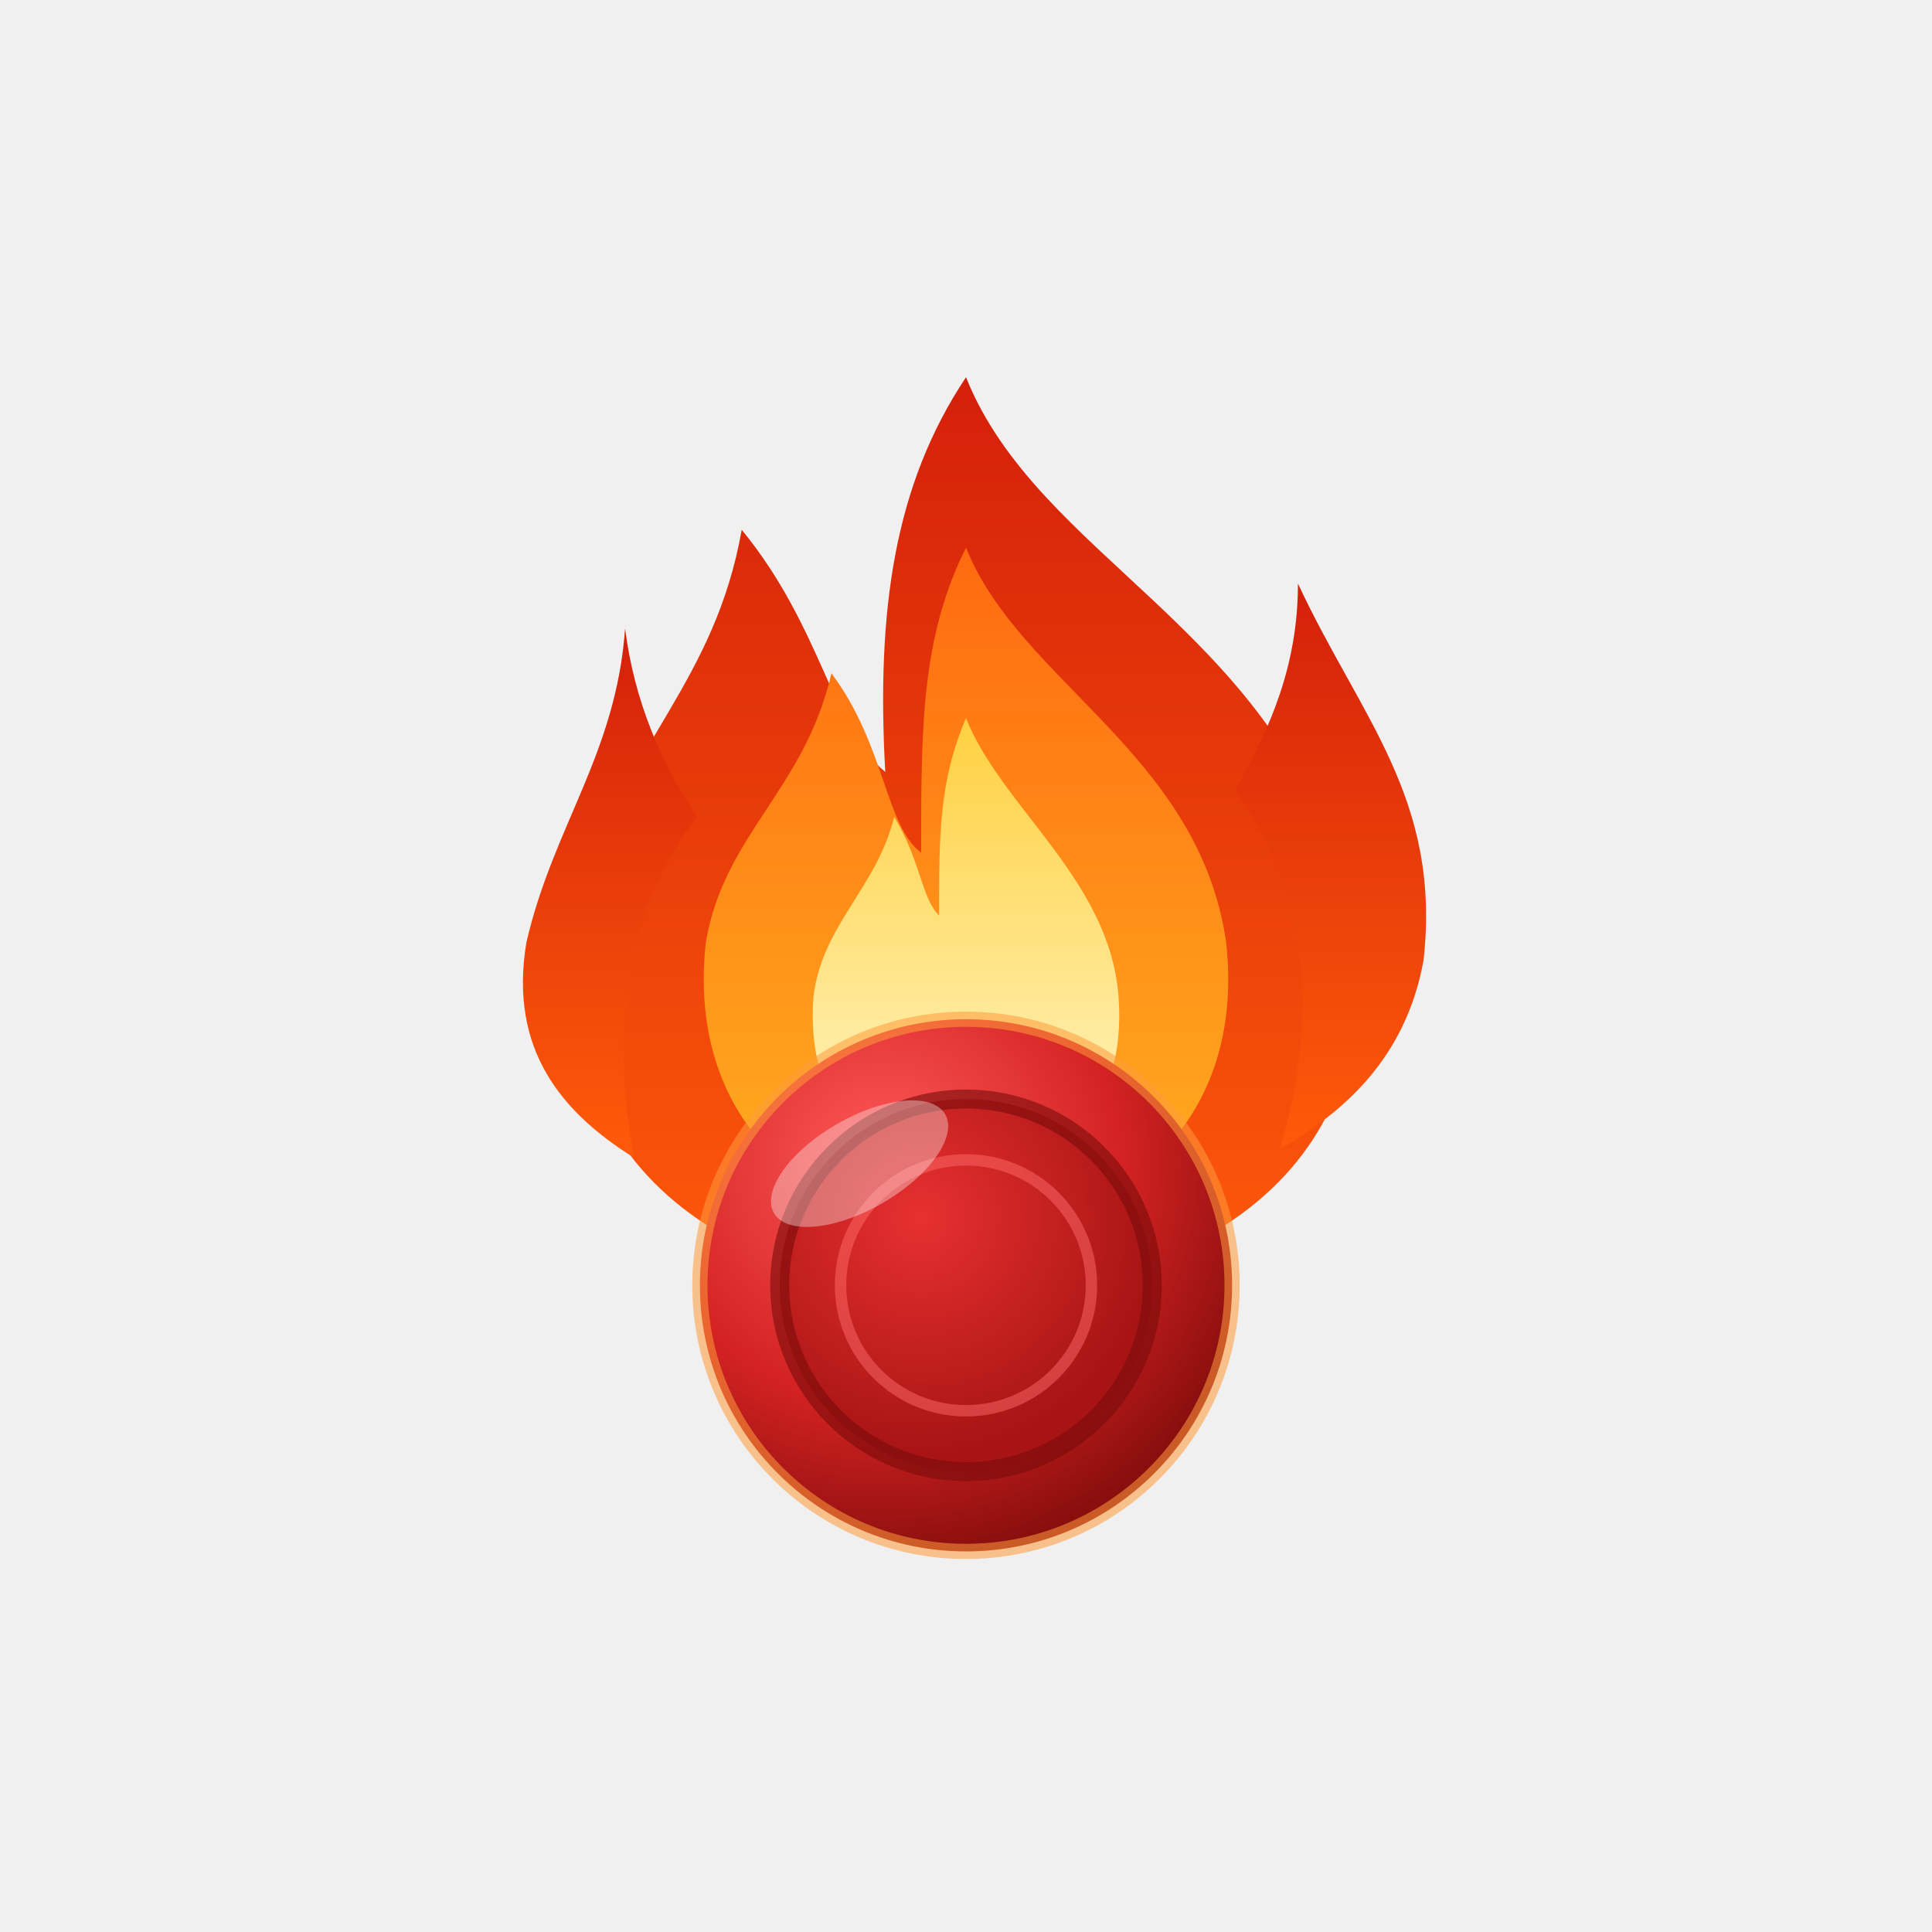
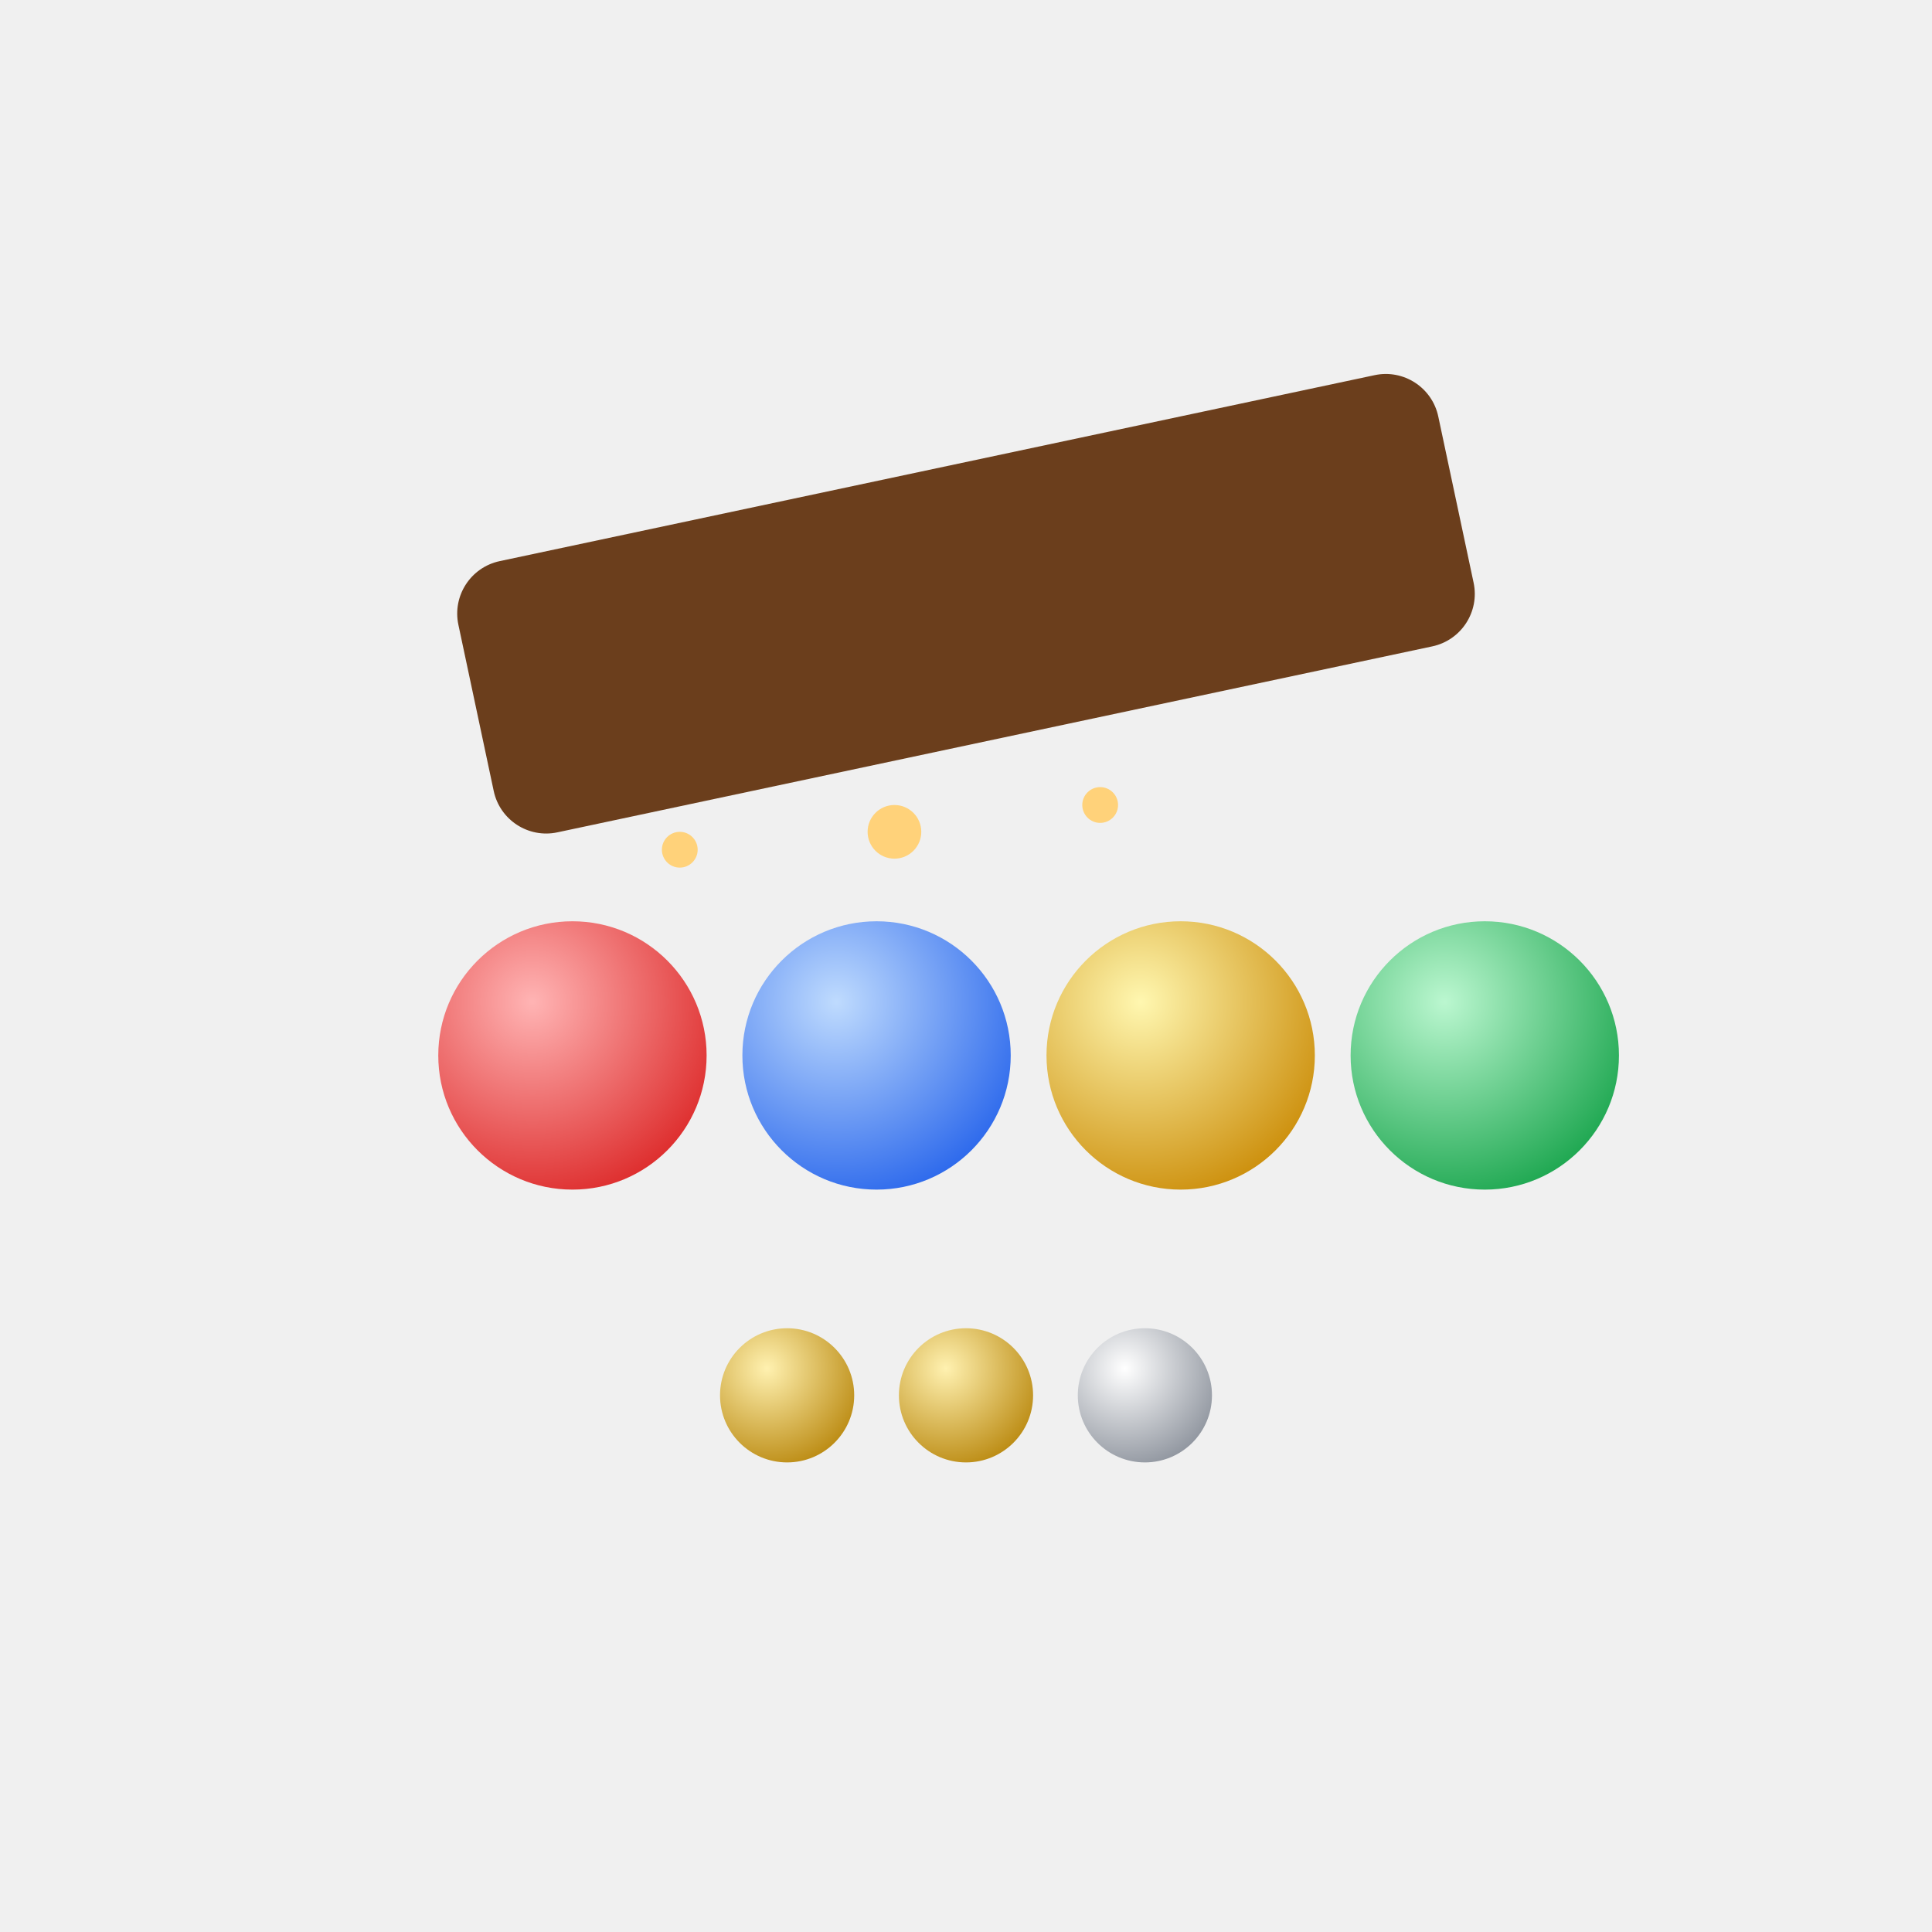
<svg xmlns="http://www.w3.org/2000/svg" width="432" height="432" viewBox="0 0 432 432">
  <defs>
-     <linearGradient id="flameOuter" x1="0" y1="1" x2="0" y2="0">
-       <stop offset="0" stop-color="#ff5a0a" />
-       <stop offset="1" stop-color="#d4200a" />
-     </linearGradient>
-     <linearGradient id="flameMid" x1="0" y1="1" x2="0" y2="0">
-       <stop offset="0" stop-color="#ffb020" />
-       <stop offset="1" stop-color="#ff6a10" />
-     </linearGradient>
-     <linearGradient id="flameCore" x1="0" y1="1" x2="0" y2="0">
-       <stop offset="0" stop-color="#fff6c8" />
-       <stop offset="1" stop-color="#ffd040" />
-     </linearGradient>
-     <radialGradient id="disc" cx="194" cy="252" r="105" gradientUnits="userSpaceOnUse">
-       <stop offset="0" stop-color="#ff5a5a" />
-       <stop offset="0.6" stop-color="#d42222" />
-       <stop offset="1" stop-color="#8a0e0e" />
+     <radialGradient id="r" cx="0.35" cy="0.3" r="0.8">
+       <stop offset="0" stop-color="#ffb4b4" />
+       <stop offset="1" stop-color="#dc2626" />
    </radialGradient>
-     <radialGradient id="face" cx="204" cy="266" r="62" gradientUnits="userSpaceOnUse">
-       <stop offset="0" stop-color="#e83030" />
-       <stop offset="1" stop-color="#a81414" />
+     <radialGradient id="b" cx="0.35" cy="0.3" r="0.8">
+       <stop offset="0" stop-color="#bfdbfe" />
+       <stop offset="1" stop-color="#2563eb" />
+     </radialGradient>
+     <radialGradient id="y" cx="0.35" cy="0.3" r="0.8">
+       <stop offset="0" stop-color="#fff7b0" />
+       <stop offset="1" stop-color="#ca8a04" />
+     </radialGradient>
+     <radialGradient id="g" cx="0.35" cy="0.3" r="0.8">
+       <stop offset="0" stop-color="#bbf7d0" />
+       <stop offset="1" stop-color="#16a34a" />
+     </radialGradient>
+     <radialGradient id="gold" cx="0.35" cy="0.3" r="0.8">
+       <stop offset="0" stop-color="#fff1b0" />
+       <stop offset="1" stop-color="#b8860b" />
+     </radialGradient>
+     <radialGradient id="silver" cx="0.35" cy="0.3" r="0.8">
+       <stop offset="0" stop-color="#ffffff" />
+       <stop offset="1" stop-color="#8a909a" />
    </radialGradient>
  </defs>
-   <g transform="translate(216 216) scale(0.85) translate(-216 -200)">
-     <g transform="translate(216 300) scale(1.18) translate(-216 -300)">
-       <path fill="url(#flameOuter)" d="M216 84 C232 124 284 140 300 196 C312 240 292 284 216 290 C140 284 120 240 132 196 C140 166 160 152 166 118 C184 140 186 162 198 172 C196 136 200 108 216 84 Z" />
-       <path fill="url(#flameOuter)" d="M290 130 C304 160 322 178 318 214 C314 236 300 248 286 256 C296 222 290 196 276 176 C284 162 290 148 290 130 Z" />
-       <path fill="url(#flameOuter)" d="M140 140 C138 168 124 184 118 210 C114 234 126 248 142 258 C136 226 142 200 156 182 C148 170 142 156 140 140 Z" />
-       <path fill="url(#flameMid)" d="M216 122 C228 152 268 168 274 210 C278 246 256 272 216 274 C176 272 154 246 158 210 C162 186 180 176 186 150 C198 166 198 184 206 190 C206 162 206 142 216 122 Z" />
-       <path fill="url(#flameCore)" d="M216 160 C224 180 248 196 250 222 C252 248 236 262 216 262 C196 262 180 248 182 222 C184 206 196 198 200 182 C206 192 206 200 210 204 C210 186 210 174 216 160 Z" />
-     </g>
-     <circle cx="216" cy="284" r="70" fill="url(#disc)" />
-     <circle cx="216" cy="284" r="70" fill="none" stroke="#ff9a3a" stroke-width="4" opacity="0.55" />
-     <circle cx="216" cy="284" r="49" fill="url(#face)" />
-     <circle cx="216" cy="284" r="49" fill="none" stroke="#7a0a0a" stroke-width="5" opacity="0.6" />
-     <circle cx="216" cy="284" r="33" fill="none" stroke="#ff6a6a" stroke-width="3" opacity="0.5" />
-     <ellipse cx="188" cy="252" rx="26" ry="12" fill="#ffffff" opacity="0.35" transform="rotate(-30 188 252)" />
+   <rect x="104" y="104" width="224" height="62" rx="12" fill="#6b3e1c" transform="rotate(-12 216 135)" />
+   <circle cx="128" cy="236" r="30" fill="url(#r)" />
+   <circle cx="196" cy="236" r="30" fill="url(#b)" />
+   <circle cx="264" cy="236" r="30" fill="url(#y)" />
+   <circle cx="332" cy="236" r="30" fill="url(#g)" />
+   <circle cx="176" cy="312" r="15" fill="url(#gold)" />
+   <circle cx="216" cy="312" r="15" fill="url(#gold)" />
+   <circle cx="256" cy="312" r="15" fill="url(#silver)" />
+   <g fill="#ffd27a">
+     <circle cx="200" cy="186" r="6" />
+     <circle cx="246" cy="180" r="4" />
+     <circle cx="152" cy="190" r="4" />
  </g>
</svg>
